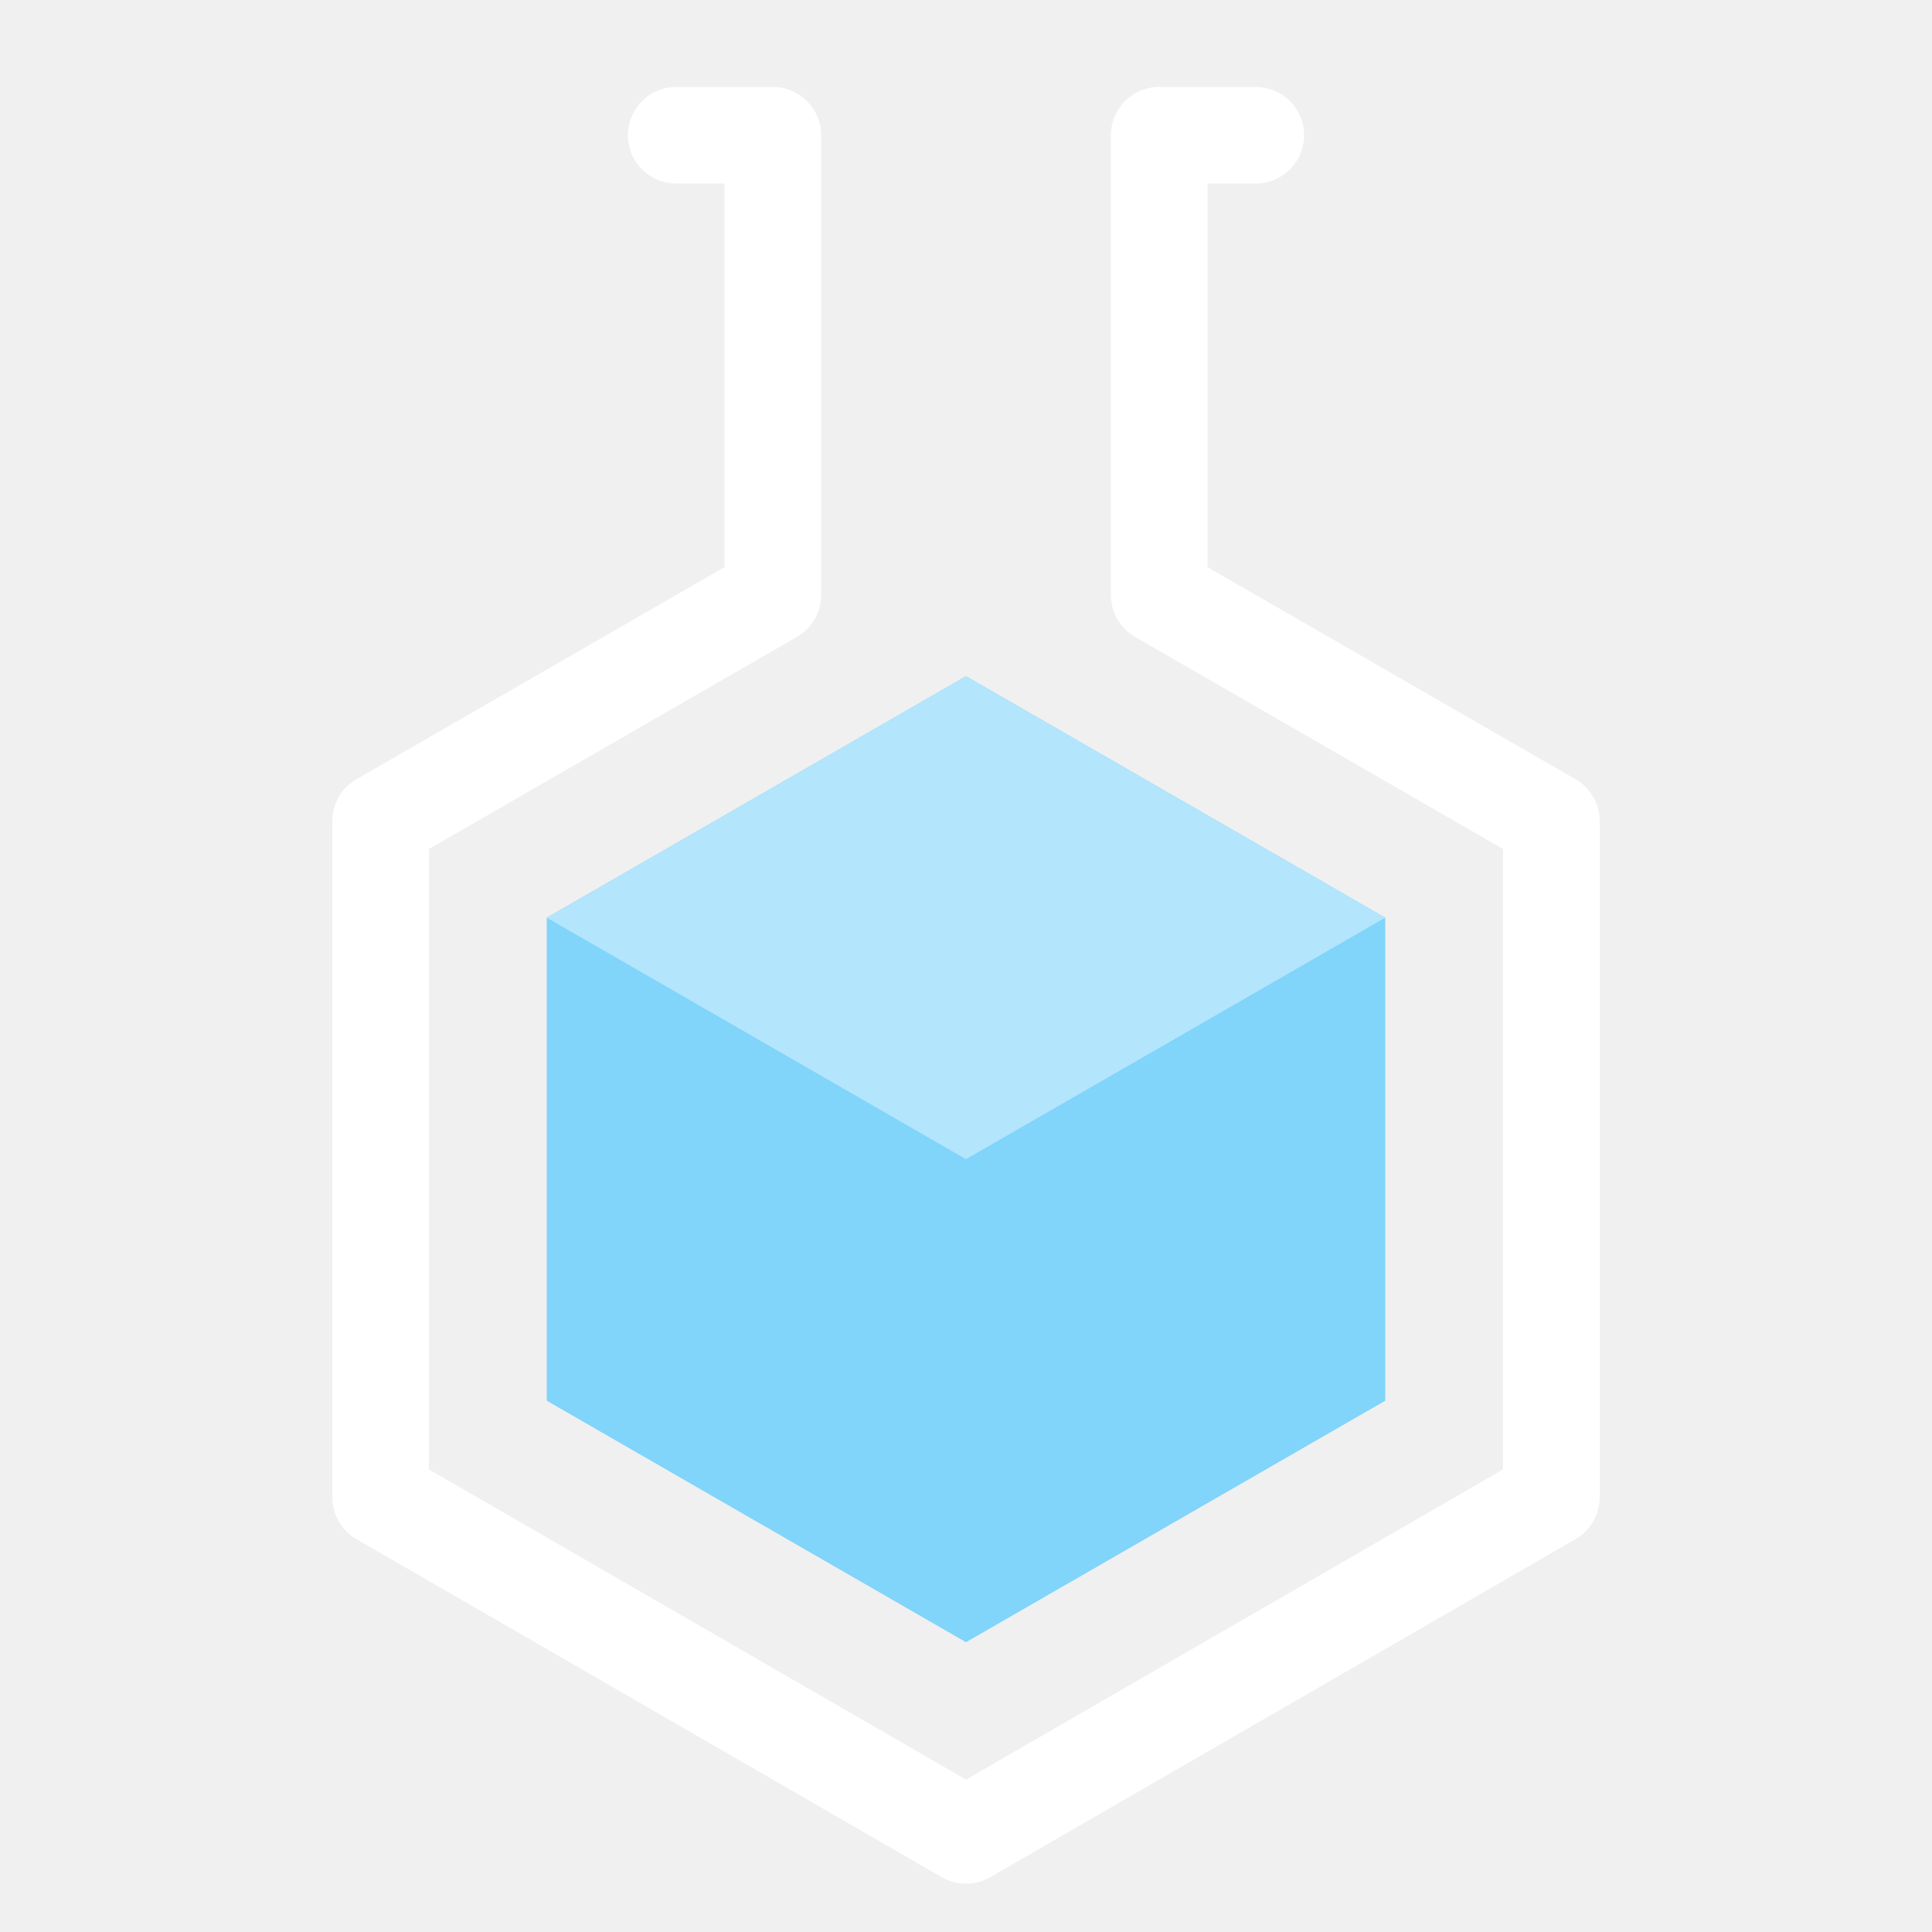
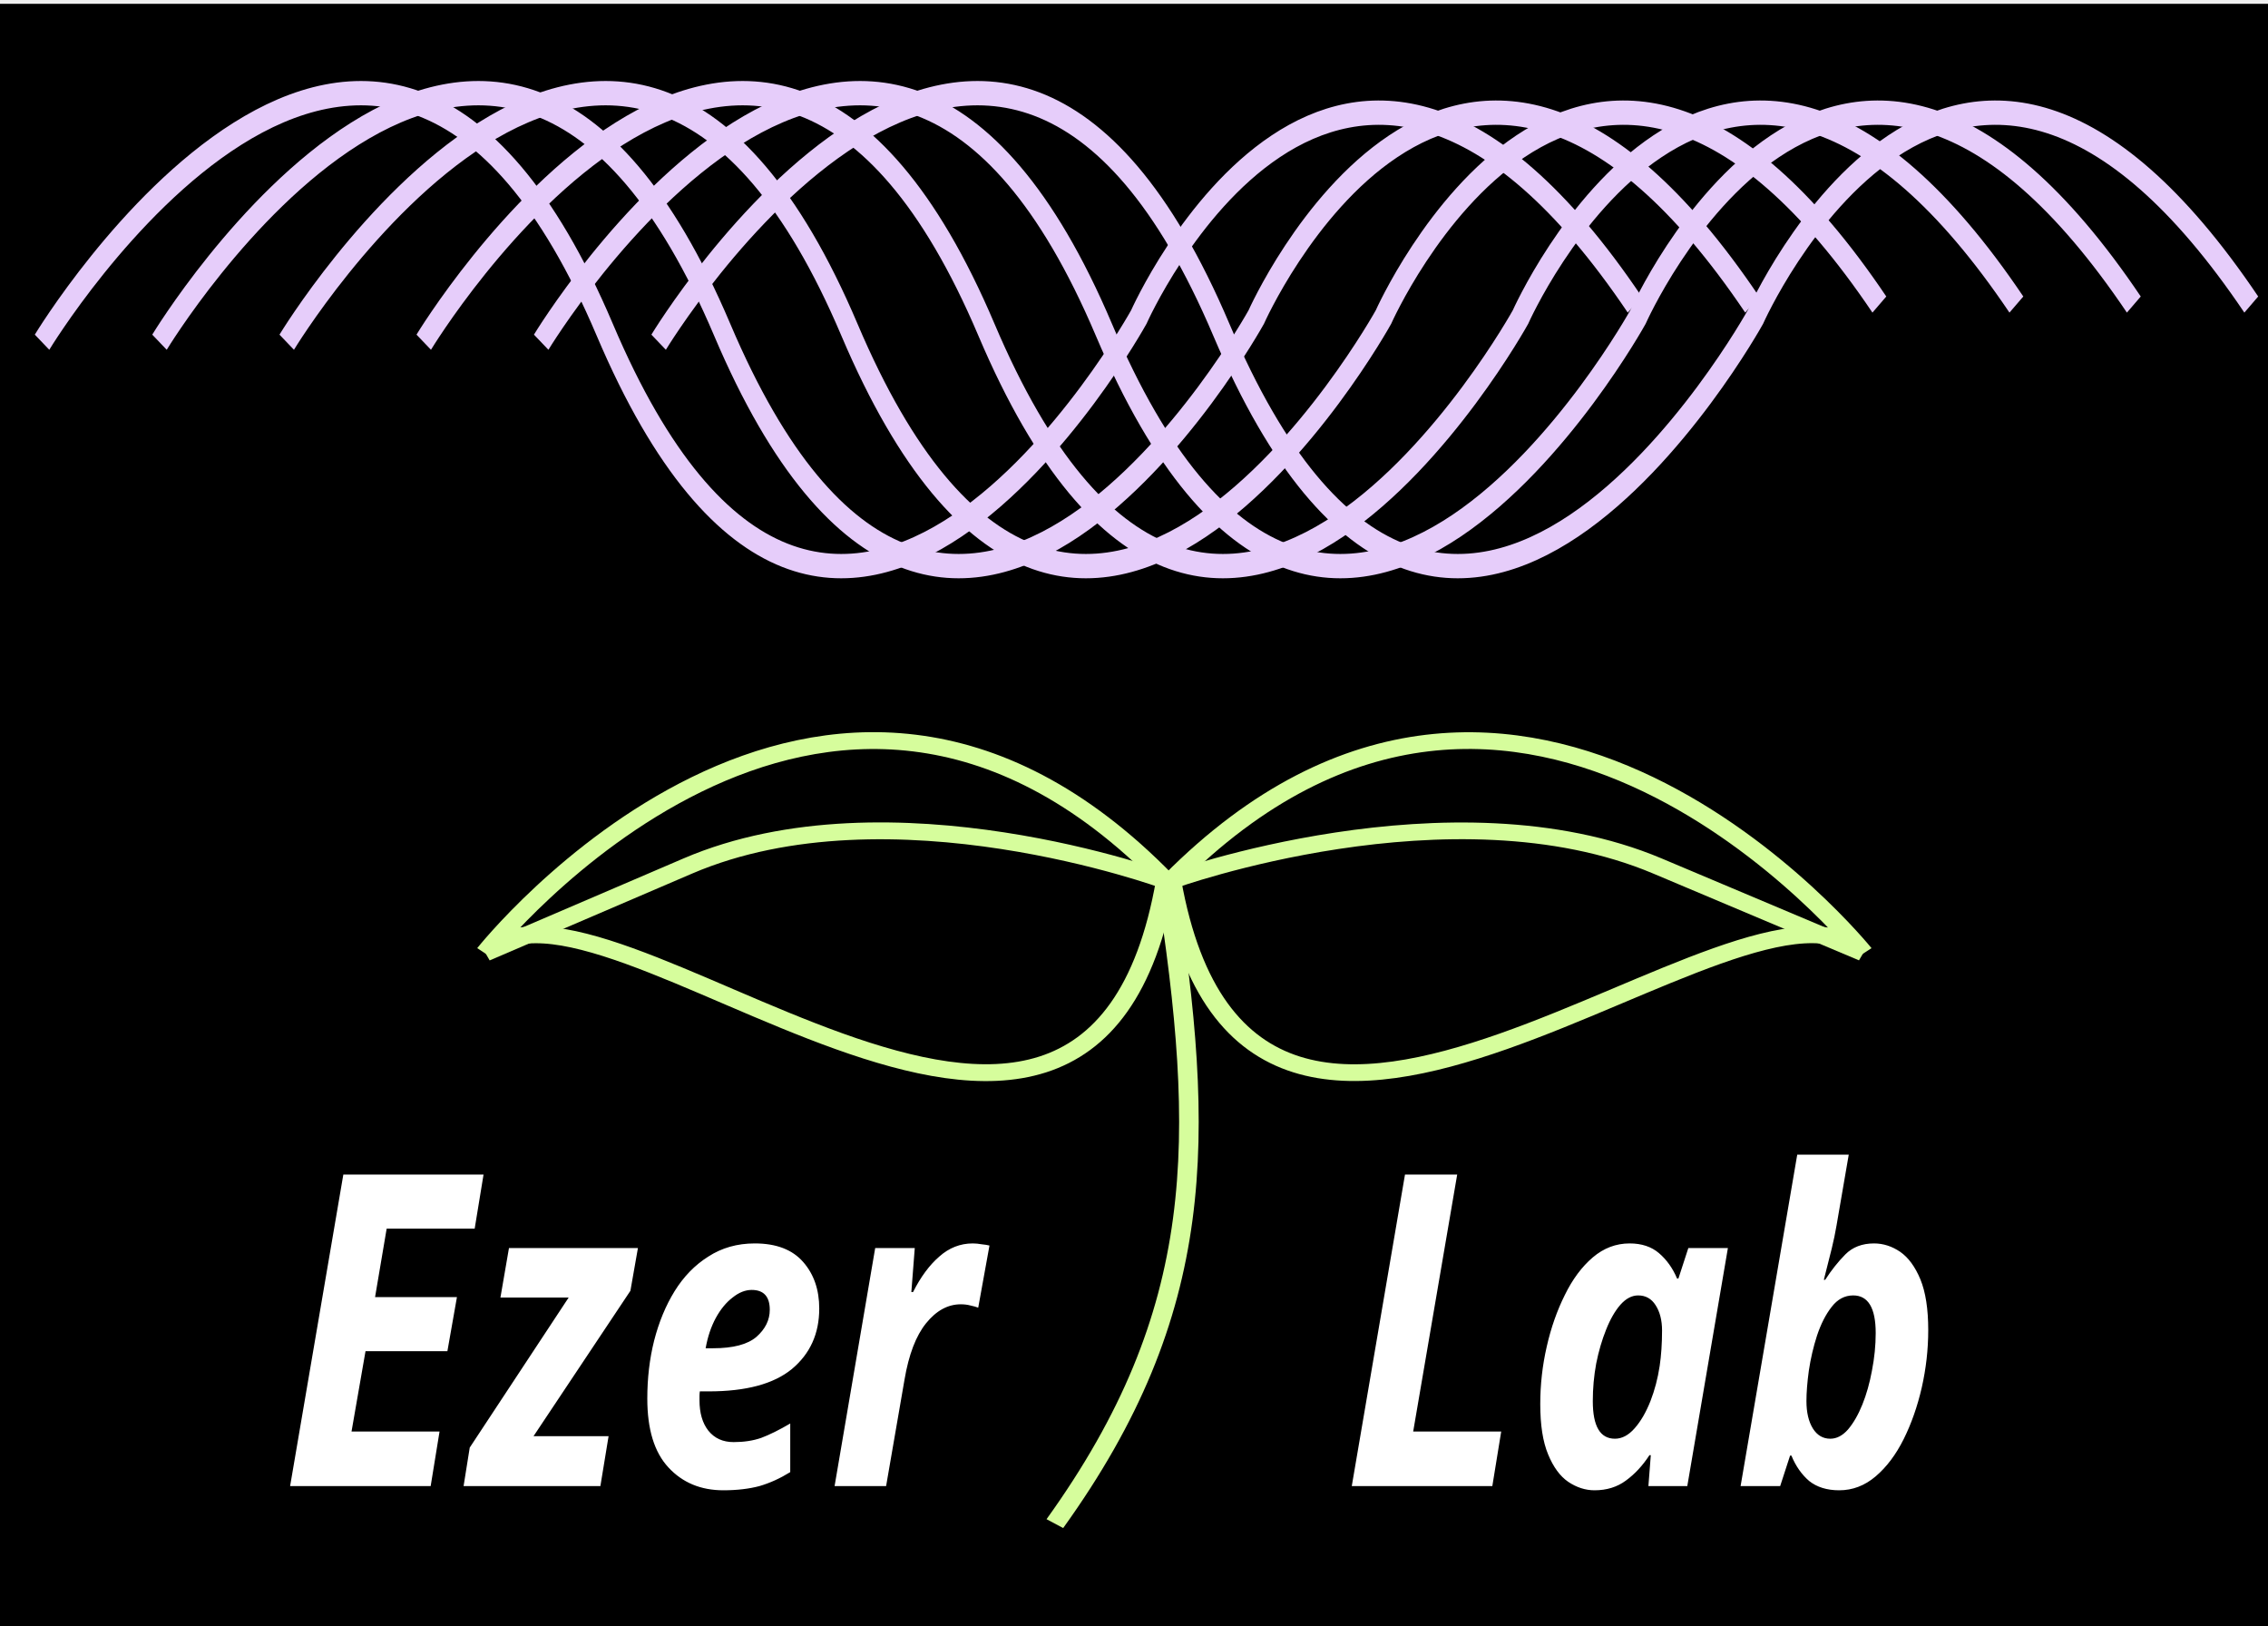
- <svg xmlns="http://www.w3.org/2000/svg" viewBox="-50 -50 100 100" style="overflow: visible">
-   <style>
-   circle {
-     animation: float 2s ease-out forwards infinite,
-     fade 2s ease-out forwards infinite;
-   }
-   circle:nth-of-type(1) {
-     animation-delay: 0.1s;
-   }
-   circle:nth-of-type(2) {
-     animation-delay: 0.4s;
-   }
-   circle:nth-of-type(3) {
-     animation-delay: 1.1s;
-   }
-   @keyframes float {
-     50% {
-       transform: translateY(0);
-     }
-     100% {
-       transform: translateY(-45px);
-     }
-   }
-   @keyframes fade {
-     75% {
-       opacity: 1;
-     }
-     100% {
-       opacity: 0;
-     }
-   }
-   </style>
-   <circle fill="#b3e5fc" cx="0" cy="0" r="3" />
-   <circle fill="#b3e5fc" cx="0" cy="0" r="3" />
-   <circle fill="#b3e5fc" cx="0" cy="0" r="3" />
-   <path fill="#81d4fa" d="       M 0.0 -15.0       L -21.7 -2.5       L -21.7 22.5       L -0.0 35.0       L 21.7 22.5       L 21.7 -2.5       z     " />
-   <path fill="#b3e5fc" d="       M 0.0 -15.0       L -21.7 -2.5       L 0 10       L 21.7 -2.5       z     " />
-   <path fill="none" stroke="#ffffff" stroke-width="5" stroke-linecap="round" stroke-linejoin="round" d="       M -15 -43       L -10 -43       L -10 -19.2       L -30.3 -7.5       L -30.3 27.5       L -0 45       L 30.3 27.5       L 30.3 -7.5       L 10 -19.2       L 10 -43       L 15 -43     " />
+ <svg xmlns="http://www.w3.org/2000/svg" width="93.328mm" height="66.882mm" viewBox="0 0 93.328 66.882" version="1.1" id="svg5">
+   <defs id="defs2">
+     <filter style="color-interpolation-filters:sRGB" id="filter5008" x="-0.122" y="-0.125" width="1.244" height="1.251">
+       <feGaussianBlur stdDeviation="2.837" id="feGaussianBlur5010" />
+     </filter>
+   </defs>
+   <g id="layer1" transform="translate(-23.20312,-28.20201)">
+     <rect style="fill:#000000;stroke-width:2.833;paint-order:stroke fill markers" id="rect31" width="93.328" height="67.031" x="23.203" y="28.359" />
+     <text xml:space="preserve" style="font-style:italic;font-variant:normal;font-weight:600;font-stretch:normal;font-size:16.127px;line-height:1.25;font-family:'Avenir Next';-inkscape-font-specification:'Avenir Next, Semi-Bold Italic';font-variant-ligatures:normal;font-variant-caps:normal;font-variant-numeric:normal;font-variant-east-asian:normal;fill:#ffffff;fill-opacity:1;stroke:none;stroke-width:0.403" x="38.691" y="80.27" id="text2311" transform="scale(0.8984516,1.113026)">
+       <tspan id="tspan6156" x="38.691" y="80.27">Ezer    Lab</tspan>
+     </text>
+     <g id="g3708" style="stroke:#d6fd9c;stroke-width:1;stroke-miterlimit:4;stroke-dasharray:none;stroke-opacity:1" transform="matrix(0.8052558,0,0,0.6933782,-8.283907,-35.9178)">
+       <g id="g3556" style="stroke:#d6fd9c;stroke-width:1;stroke-miterlimit:4;stroke-dasharray:none;stroke-opacity:1">
+         <path style="fill:none;stroke:#d6fd9c;stroke-width:1;stroke-linecap:butt;stroke-linejoin:miter;stroke-miterlimit:4;stroke-dasharray:none;stroke-opacity:1" d="m 63.902,149.014 c 0,0 17.202,-25.218 34.776,-4.29 -3.992,26.55 -28.896,-2.536 -34.776,4.29 z" id="path3188" />
+         <path style="fill:none;stroke:#d6fd9c;stroke-width:1;stroke-linecap:butt;stroke-linejoin:miter;stroke-miterlimit:4;stroke-dasharray:none;stroke-opacity:1" d="m 98.679,144.724 c 0,0 -14.081,-6.019 -24.429,-0.864 -10.348,5.154 -10.348,5.154 -10.348,5.154" id="path3470" />
+       </g>
+       <path style="fill:none;stroke:#d6fd9c;stroke-width:1;stroke-linecap:butt;stroke-linejoin:miter;stroke-miterlimit:4;stroke-dasharray:none;stroke-opacity:1" d="m 98.679,144.724 c 2.056,15.366 2.132,25.55 -5.672,38.156" id="path3472" />
+       <g id="g3562" transform="matrix(-1.016919,0,0,0.9998908,199.3072,0.01597723)" style="stroke:#d6fd9c;stroke-width:0.992;stroke-miterlimit:4;stroke-dasharray:none;stroke-opacity:1">
+         <path style="fill:none;stroke:#d6fd9c;stroke-width:0.992;stroke-linecap:butt;stroke-linejoin:miter;stroke-miterlimit:4;stroke-dasharray:none;stroke-opacity:1" d="m 63.902,149.014 c 0,0 17.202,-25.218 34.776,-4.29 -3.992,26.55 -28.896,-2.536 -34.776,4.29 z" id="path3558" />
+         <path style="fill:none;stroke:#d6fd9c;stroke-width:0.992;stroke-linecap:butt;stroke-linejoin:miter;stroke-miterlimit:4;stroke-dasharray:none;stroke-opacity:1" d="m 98.679,144.724 c 0,0 -14.081,-6.019 -24.429,-0.864 -10.348,5.154 -10.348,5.154 -10.348,5.154" id="path3560" />
+       </g>
+     </g>
+     <ellipse style="opacity:0.89;mix-blend-mode:lighten;fill:none;fill-opacity:1;stroke:#d6fdf6;stroke-width:1;stroke-miterlimit:4;stroke-dasharray:none;stroke-opacity:0;paint-order:stroke fill markers;filter:url(#filter5008)" id="path4969" cx="68.578" cy="64.643" rx="29.906" ry="29.133" />
+     <g id="g6028" style="stroke:#e6cdfa;stroke-width:1;stroke-miterlimit:4;stroke-dasharray:none;stroke-opacity:1" transform="matrix(0.7610867,0,0,1.000736,14.33753,-127.9999)">
+       <path style="fill:none;stroke:#e6cdfa;stroke-width:1;stroke-linecap:butt;stroke-linejoin:miter;stroke-miterlimit:4;stroke-dasharray:none;stroke-opacity:1" d="m 13.922,170.156 c 0,0 18.047,-22.688 30.422,-0.516 12.375,22.172 28.875,-0.516 28.875,-0.516 0,0 10.828,-18.562 26.813,-0.516" id="path5911" />
+       <path style="fill:none;stroke:#e6cdfa;stroke-width:1;stroke-linecap:butt;stroke-linejoin:miter;stroke-miterlimit:4;stroke-dasharray:none;stroke-opacity:1" d="m 20.272,170.156 c 0,0 18.047,-22.688 30.422,-0.516 12.375,22.172 28.875,-0.516 28.875,-0.516 0,0 10.828,-18.562 26.813,-0.516" id="path5932" />
+       <path style="fill:none;stroke:#e6cdfa;stroke-width:1;stroke-linecap:butt;stroke-linejoin:miter;stroke-miterlimit:4;stroke-dasharray:none;stroke-opacity:1" d="m 27.151,170.156 c 0,0 18.047,-22.688 30.422,-0.516 12.375,22.172 28.875,-0.516 28.875,-0.516 0,0 10.828,-18.562 26.813,-0.516" id="path6014" />
+       <path style="fill:none;stroke:#e6cdfa;stroke-width:1;stroke-linecap:butt;stroke-linejoin:miter;stroke-miterlimit:4;stroke-dasharray:none;stroke-opacity:1" d="m 34.559,170.156 c 0,0 18.047,-22.688 30.422,-0.516 12.375,22.172 28.875,-0.516 28.875,-0.516 0,0 10.828,-18.562 26.813,-0.516" id="path6016" />
+       <path style="fill:none;stroke:#e6cdfa;stroke-width:1;stroke-linecap:butt;stroke-linejoin:miter;stroke-miterlimit:4;stroke-dasharray:none;stroke-opacity:1" d="m 40.909,170.156 c 0,0 18.047,-22.688 30.422,-0.516 12.375,22.172 28.875,-0.516 28.875,-0.516 0,0 10.828,-18.562 26.813,-0.516" id="path6018" />
+       <path style="fill:none;stroke:#e6cdfa;stroke-width:1;stroke-linecap:butt;stroke-linejoin:miter;stroke-miterlimit:4;stroke-dasharray:none;stroke-opacity:1" d="m 47.259,170.156 c 0,0 18.047,-22.688 30.422,-0.516 12.375,22.172 28.875,-0.516 28.875,-0.516 0,0 10.828,-18.562 26.813,-0.516" id="path6020" />
+     </g>
+   </g>
</svg>
